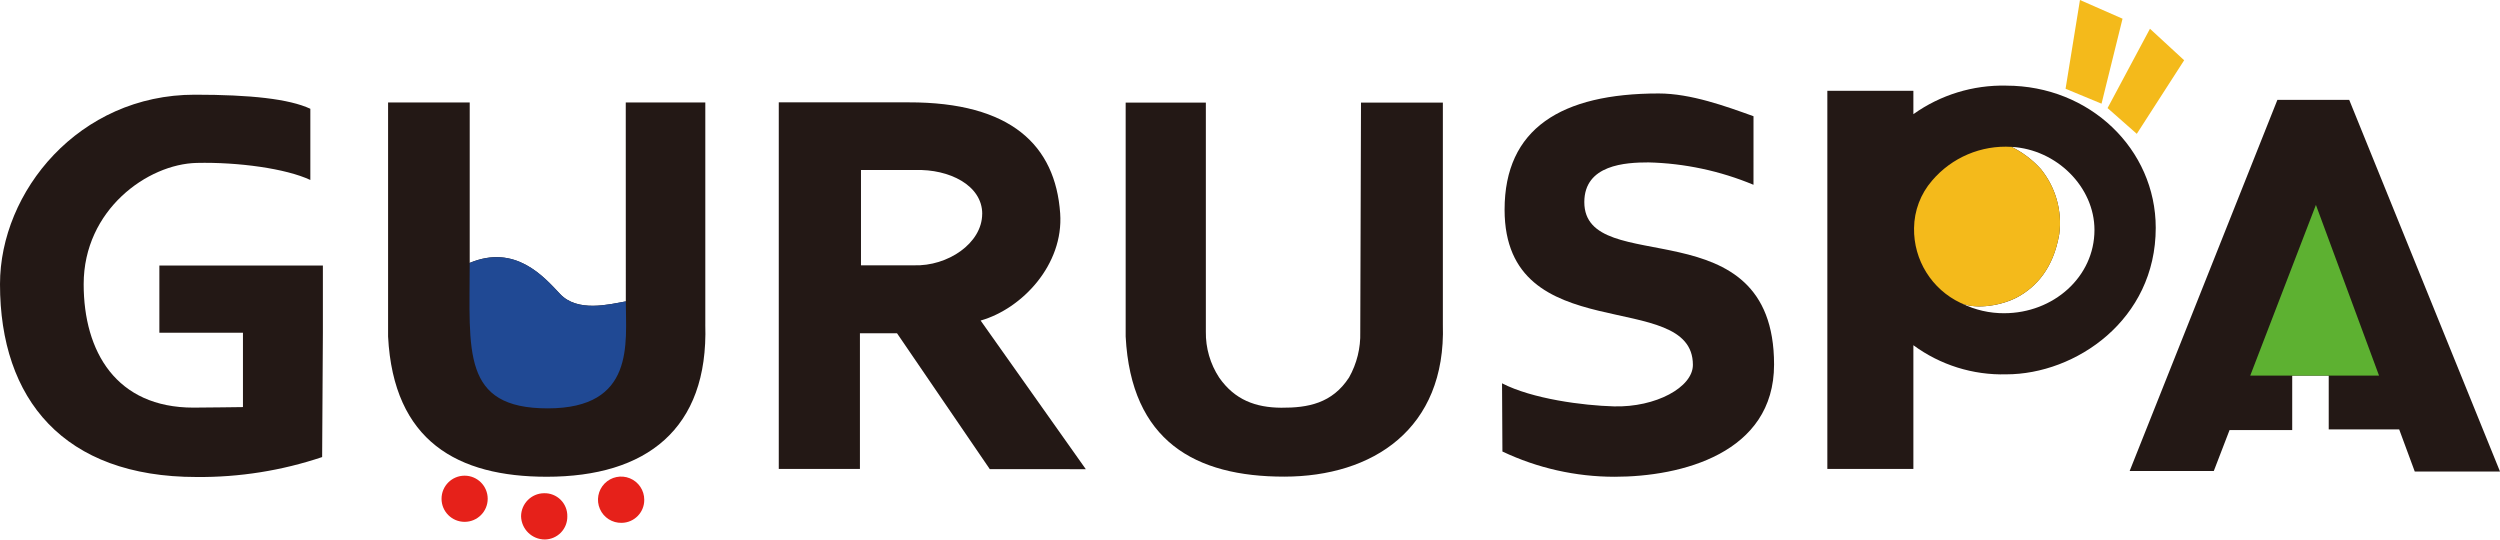
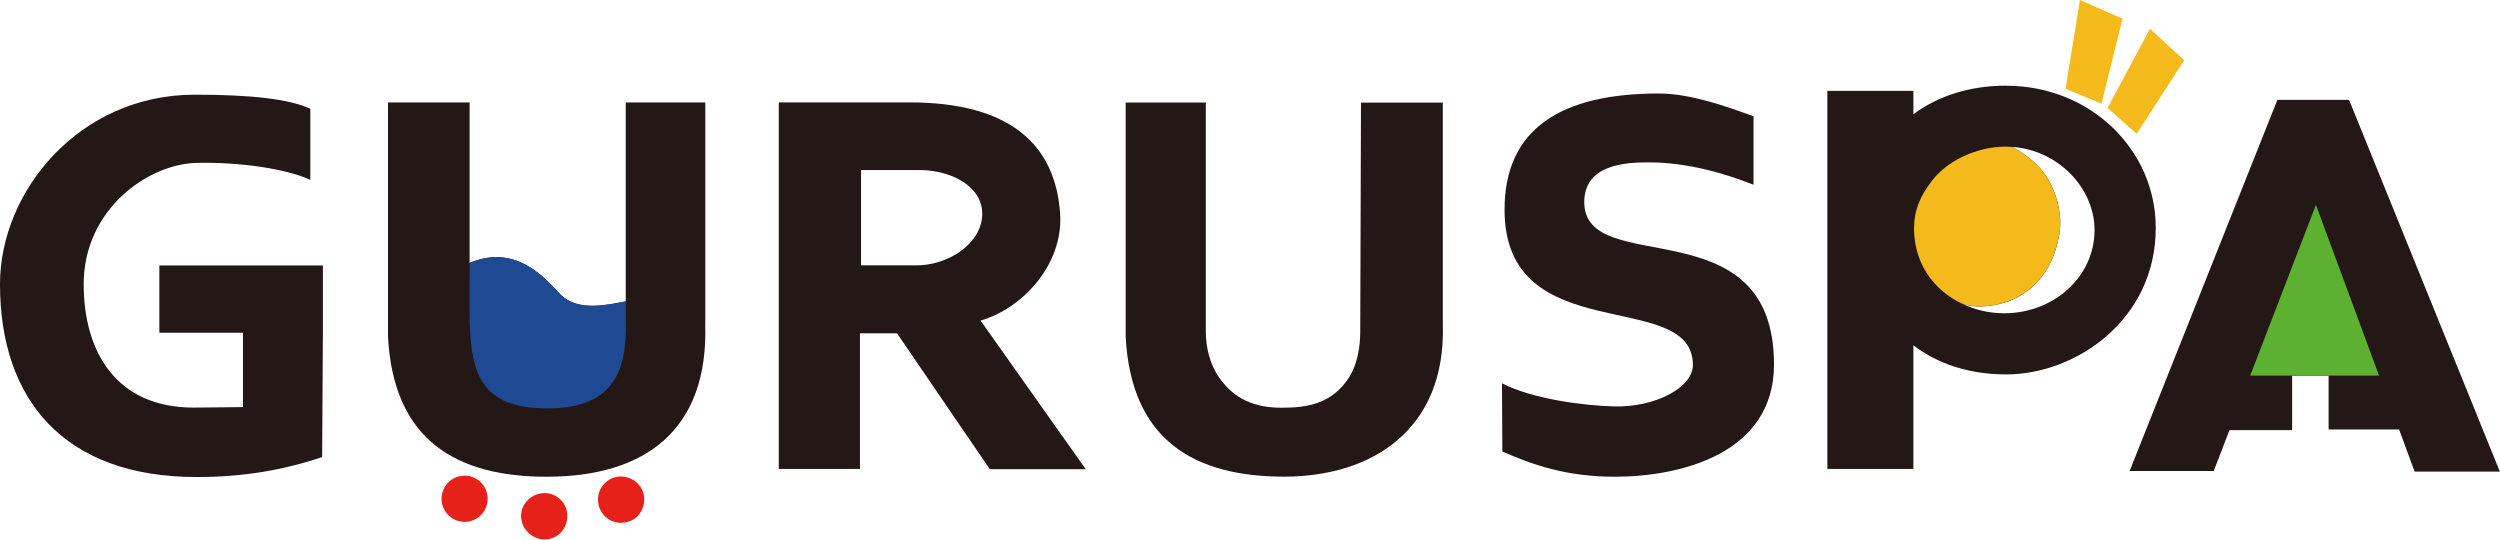
- <svg xmlns="http://www.w3.org/2000/svg" width="340.599" height="73.498" viewBox="0 0 340.599 73.498">
+ <svg xmlns="http://www.w3.org/2000/svg" id="_レイヤー_2" viewBox="0 0 340.6 73.5">
  <defs>
-     <clipPath id="clip-path">
-       <rect id="長方形_188" data-name="長方形 188" width="340.599" height="73.498" transform="translate(0 0)" fill="none" />
-     </clipPath>
+     <style>.cls-1{fill:#f4ba1b;}.cls-2{fill:#e6211a;}.cls-3{fill:#204994;}.cls-4{fill:#231815;}.cls-5{fill:#5db131;}</style>
  </defs>
-   <g id="グループ_310" data-name="グループ 310" transform="translate(0 0)">
-     <g id="グループ_309" data-name="グループ 309" clip-path="url(#clip-path)">
-       <path id="パス_1000" data-name="パス 1000" d="M174.977,64.937c-12.118.009-20.88-4.819-21.617-19.091V13.974h10.925V45.182a11.069,11.069,0,0,0,1.818,6.266c2.127,3.043,4.985,4.078,8.453,4.1,3.623.023,6.946-.585,9.241-4.125a11.9,11.9,0,0,0,1.525-6.167l.1-31.282h11.153V44.207c.443,14.289-9.611,20.721-21.6,20.73" fill="#231815" />
-       <path id="パス_1001" data-name="パス 1001" d="M66.445,67.952A3.145,3.145,0,1,1,63.3,64.806a3.147,3.147,0,0,1,3.145,3.146" fill="#e6211a" />
-       <path id="パス_1002" data-name="パス 1002" d="M77.291,70.355A3.1,3.1,0,0,1,74.228,73.5a3.246,3.246,0,0,1-3.238-3.158,3.166,3.166,0,0,1,3.128-3.146,3.084,3.084,0,0,1,3.173,3.162" fill="#e6211a" />
-       <path id="パス_1003" data-name="パス 1003" d="M87.773,68.091a3.114,3.114,0,0,1-3.063,3.141,3.152,3.152,0,1,1,3.063-3.141" fill="#e6211a" />
-       <path id="パス_1004" data-name="パス 1004" d="M134.85,63.918,122.207,45.4h-5.051V63.887H106.1V13.945h17.695c13.929-.027,19.989,5.836,20.643,15.121.491,6.983-5.19,13-10.838,14.605l14.329,20.248ZM133.818,29.14c.01-3.909-4.535-6.128-9.1-5.975H117.3V36.147h7.2c4.6.156,9.3-2.989,9.314-7.007" fill="#231815" />
-       <path id="パス_1005" data-name="パス 1005" d="M238.894,25.175a39.749,39.749,0,0,0-14.3-3.049c-3.116,0-8.748.3-8.748,5.409,0,10.572,25.852.3,25.852,22.128,0,12.1-12.631,15.292-21.724,15.292a35.666,35.666,0,0,1-15.285-3.441l-.052-9.293c4.109,2.125,11.068,3.035,15.247,3.144,5.694.149,10.756-2.6,10.756-5.653,0-10.639-25.656-1.967-25.656-21.145,0-11.055,7.717-15.833,20.987-15.833,4.392,0,9.172,1.752,12.926,3.1Z" fill="#231815" />
-       <path id="パス_1006" data-name="パス 1006" d="M273.326,11.666a20.957,20.957,0,0,0-12.648,3.888V12.373H248.956V63.887h11.722V47.032A20.418,20.418,0,0,0,273.326,51c9.459,0,20.371-7.42,20.371-19.959,0-10.72-8.994-19.373-20.371-19.373m-.272,31.006A12.881,12.881,0,0,1,267.3,41.35c1.959.8,5.408.328,7.666-.933,2.4-1.34,4.78-3.808,5.59-8.537a11.663,11.663,0,0,0-2.517-8.853,13.363,13.363,0,0,0-3.982-3.016c6.133.342,11.292,5.461,11.292,11.32,0,6.4-5.6,11.341-12.3,11.341" fill="#231815" />
-       <path id="パス_1007" data-name="パス 1007" d="M286.312,14.124l-4.9-2.029L283.373,0l5.8,2.548Z" fill="#f4ba1b" />
-       <path id="パス_1008" data-name="パス 1008" d="M291.115,18.233l-3.981-3.509L292.91,3.917l4.658,4.292Z" fill="#f4ba1b" />
-       <path id="パス_1009" data-name="パス 1009" d="M320.057,13.607h-9.786L290.144,64.165h11.464l2.145-5.573h8.537V51.173h4.974V58.5h9.6l2.122,5.742H340.6Z" fill="#231815" />
-       <path id="パス_1010" data-name="パス 1010" d="M96.091,44.212V13.959l-10.838,0,.008,27.1c-2.32.426-6.592,1.5-8.956-1.007-2.178-2.315-6.124-6.849-12.311-4.234V13.959H52.872V45.852c.738,14.281,9.5,19.1,21.617,19.1,13.515,0,22.045-6.444,21.6-20.743" fill="#231815" />
-       <path id="パス_1011" data-name="パス 1011" d="M21.712,36.173v9.158H33.1v10.13c-1.156,0-4.267.073-6.747.073-10.505,0-14.954-7.6-14.954-16.817,0-10.141,8.72-16.37,15.4-16.521,5.658-.129,12.153.764,15.482,2.323v-9.7c-2.9-1.346-8.16-1.917-15.74-1.917C10.744,12.9,0,26.1,0,38.717c0,15.674,8.663,26.27,26.789,26.27a52.291,52.291,0,0,0,17.1-2.716l.1-16.94V36.173Z" fill="#231815" />
-       <path id="パス_1012" data-name="パス 1012" d="M63.994,35.818c0,12.022-1.143,19.818,10.623,19.818,11.936,0,10.644-8.891,10.644-14.577-2.3.413-6.559,1.538-8.956-1.007-2.2-2.335-6.031-6.821-12.311-4.234" fill="#204994" />
-       <path id="パス_1013" data-name="パス 1013" d="M280.561,31.88c-.81,4.729-3.188,7.2-5.59,8.537-2.335,1.3-5.947,1.773-7.865.85a11.066,11.066,0,0,1-6.337-10.178,10.049,10.049,0,0,1,2.453-6.48,13.137,13.137,0,0,1,10.83-4.6,13.284,13.284,0,0,1,3.992,3.019,11.667,11.667,0,0,1,2.517,8.853" fill="#f4ba1b" />
-       <path id="パス_1014" data-name="パス 1014" d="M306.571,51.173h17.548l-8.6-23.258Z" fill="#5db131" />
+   <g id="_レイヤー_1-2">
+     <g>
+       <path class="cls-4" d="M174.98,64.94c-12.12,0-20.88-4.82-21.62-19.09V13.97h10.92v31.21c0,2.24,.6,4.52,1.82,6.27,2.13,3.04,4.99,4.08,8.45,4.1,3.62,.02,6.95-.58,9.24-4.12,1.07-1.65,1.53-4.05,1.53-6.17l.1-31.28h11.15v30.23c.44,14.29-9.61,20.72-21.6,20.73Z" />
+       <g>
+         <path class="cls-2" d="M66.44,67.95c0,1.74-1.41,3.15-3.14,3.15s-3.14-1.41-3.14-3.15,1.41-3.15,3.14-3.15,3.14,1.41,3.14,3.15Z" />
+         <path class="cls-2" d="M77.29,70.35c-.03,1.6-1.15,3.08-3.06,3.14-1.5,.05-3.21-1.23-3.24-3.16-.02-1.76,1.46-3.11,3.13-3.15,1.81-.03,3.2,1.4,3.17,3.16Z" />
+         <path class="cls-2" d="M87.77,68.09c-.03,1.6-1.15,3.06-3.06,3.14-1.64,.07-3.21-1.23-3.24-3.16-.02-1.76,1.46-3.17,3.13-3.15,1.77,.03,3.2,1.4,3.17,3.16Z" />
+         <g>
+           <path class="cls-4" d="M134.85,63.92l-12.64-18.51h-5.05v18.48h-11.06V13.95h17.69c13.93-.03,19.99,5.84,20.64,15.12,.49,6.98-5.19,13-10.84,14.6l14.33,20.25h-13.08Zm-1.03-34.78c.01-3.91-4.54-6.13-9.1-5.97h-7.41v12.98h7.2c4.6,.16,9.3-2.99,9.31-7.01Z" />
+           <path class="cls-4" d="M238.89,25.17c-3.75-1.49-8.9-3.05-14.3-3.05-3.12,0-8.75,.29-8.75,5.41,0,10.57,25.85,.29,25.85,22.13,0,12.1-12.63,15.29-21.72,15.29-6.64,0-11.25-1.67-15.29-3.44l-.05-9.29c4.11,2.13,11.07,3.04,15.25,3.15,5.69,.15,10.76-2.6,10.76-5.65,0-10.64-25.66-1.97-25.66-21.15,0-11.05,7.72-15.83,20.99-15.83,4.39,0,9.17,1.75,12.93,3.1v9.34Z" />
+           <path class="cls-4" d="M273.33,11.67c-5.02,0-9.33,1.43-12.65,3.89v-3.18h-11.72V63.89h11.72v-16.85c3.25,2.49,7.52,3.97,12.65,3.97,9.46,0,20.37-7.42,20.37-19.96,0-10.72-8.99-19.37-20.37-19.37Zm-.27,31.01c-2.13,0-4.07-.49-5.75-1.32,1.96,.8,5.41,.33,7.67-.93,2.4-1.34,4.78-3.81,5.59-8.54,.51-2.98-.6-6.56-2.52-8.85-1.27-1.52-3.68-2.97-3.98-3.02,6.13,.34,11.29,5.46,11.29,11.32,0,6.4-5.59,11.34-12.3,11.34Z" />
+           <polygon class="cls-1" points="286.31 14.12 281.41 12.1 283.37 0 289.17 2.55 286.31 14.12" />
+           <polygon class="cls-1" points="291.11 18.23 287.13 14.72 292.91 3.92 297.57 8.21 291.11 18.23" />
+           <path class="cls-4" d="M320.06,13.61h-9.79l-20.13,50.56h11.46l2.14-5.57h8.54v-7.42h4.97v7.33h9.6l2.12,5.74h11.61l-20.54-50.64Z" />
+           <path class="cls-4" d="M96.09,44.21V13.96h-10.84s0,27.1,0,27.1c-2.32,.43-6.59,1.5-8.96-1.01-2.18-2.31-6.12-6.85-12.31-4.23V13.96h-11.12v31.89c.74,14.28,9.5,19.1,21.62,19.1,13.51,0,22.04-6.44,21.6-20.74Z" />
+           <path class="cls-4" d="M21.71,36.17v9.16h11.39v10.13c-1.16,0-4.27,.07-6.75,.07-10.51,0-14.95-7.6-14.95-16.82,0-10.14,8.72-16.37,15.4-16.52,5.66-.13,12.15,.76,15.48,2.32V14.82c-2.9-1.35-8.16-1.92-15.74-1.92C10.74,12.9,0,26.1,0,38.72c0,15.67,8.66,26.27,26.79,26.27,6.23,0,11.69-.9,17.1-2.72l.1-16.94v-9.16H21.71Z" />
+           <path class="cls-3" d="M63.99,35.82c0,12.02-1.14,19.82,10.62,19.82s10.64-8.89,10.64-14.58c-2.3,.41-6.56,1.54-8.96-1.01-2.2-2.34-6.03-6.82-12.31-4.23Z" />
+           <path class="cls-1" d="M280.56,31.88c-.81,4.73-3.19,7.2-5.59,8.54-2.33,1.3-5.95,1.77-7.86,.85-2.78-1.34-6.34-4.56-6.34-10.18,0-2.47,.83-4.36,2.45-6.48,2.36-3.08,6.96-4.9,10.83-4.6,.27,.02,2.71,1.49,3.99,3.02,1.91,2.29,3.03,5.87,2.52,8.85Z" />
+           <polygon class="cls-5" points="306.57 51.17 324.12 51.17 315.52 27.91 306.57 51.17" />
+         </g>
+       </g>
    </g>
  </g>
</svg>
